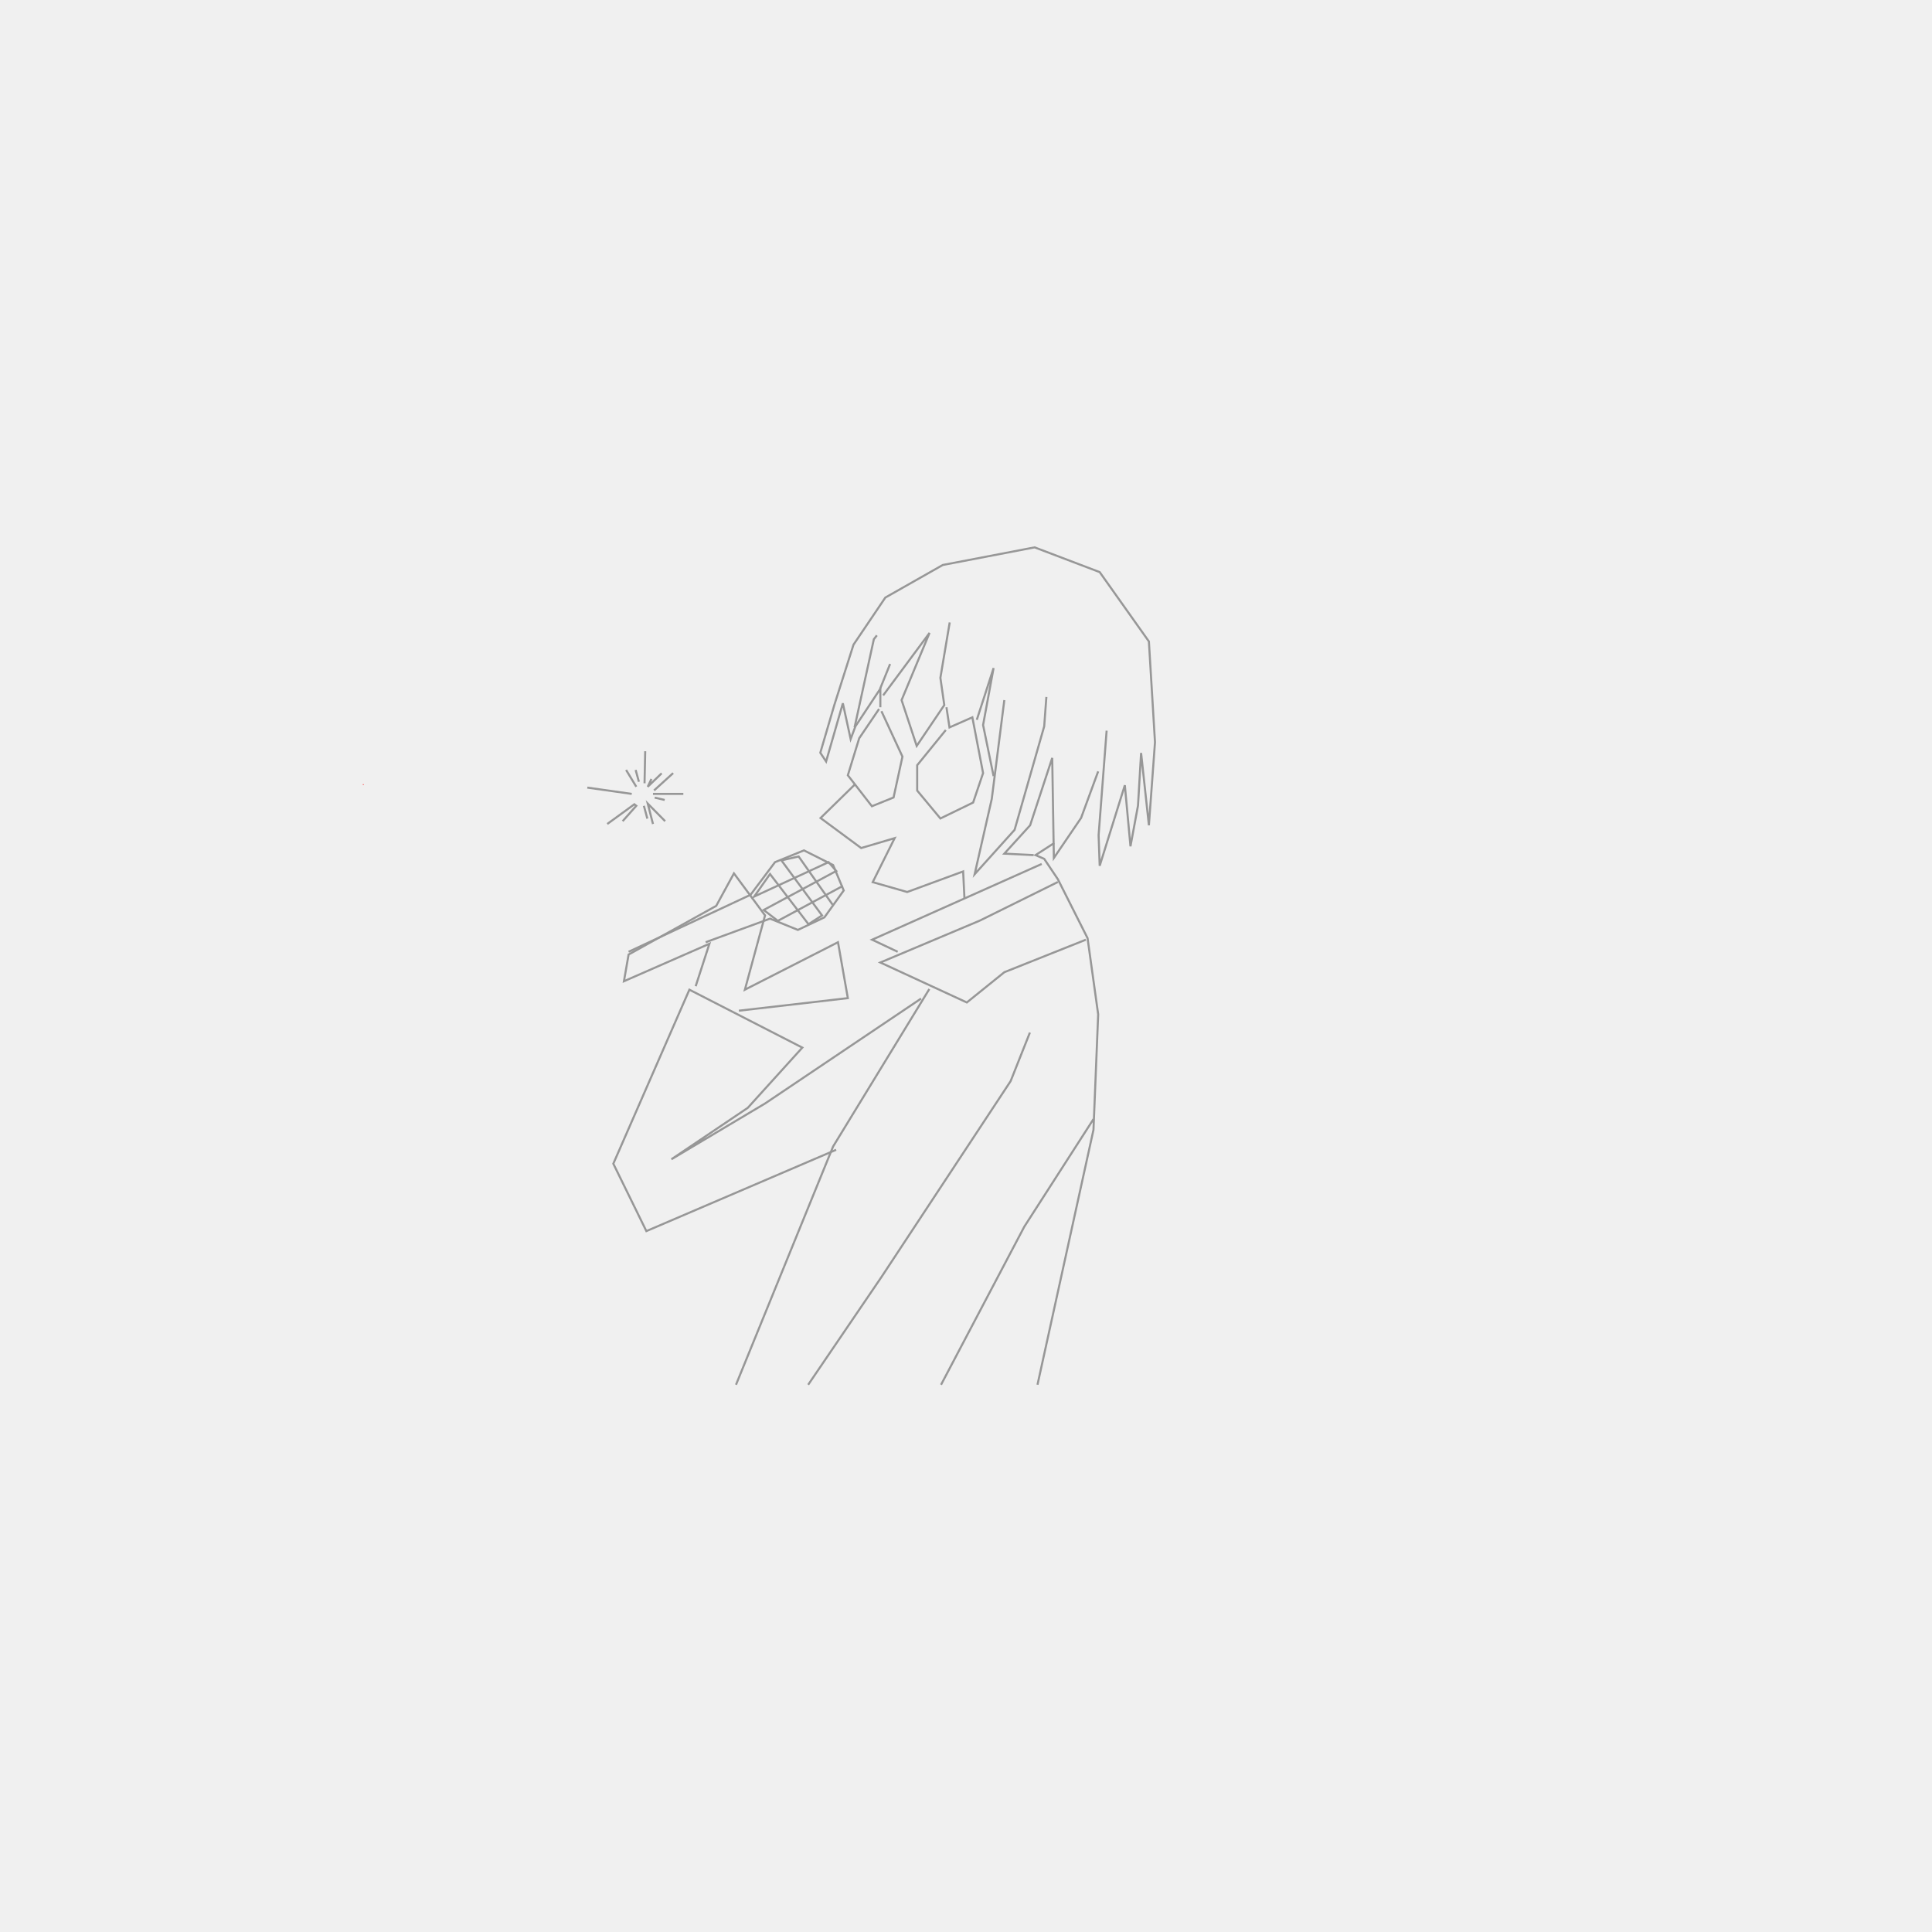
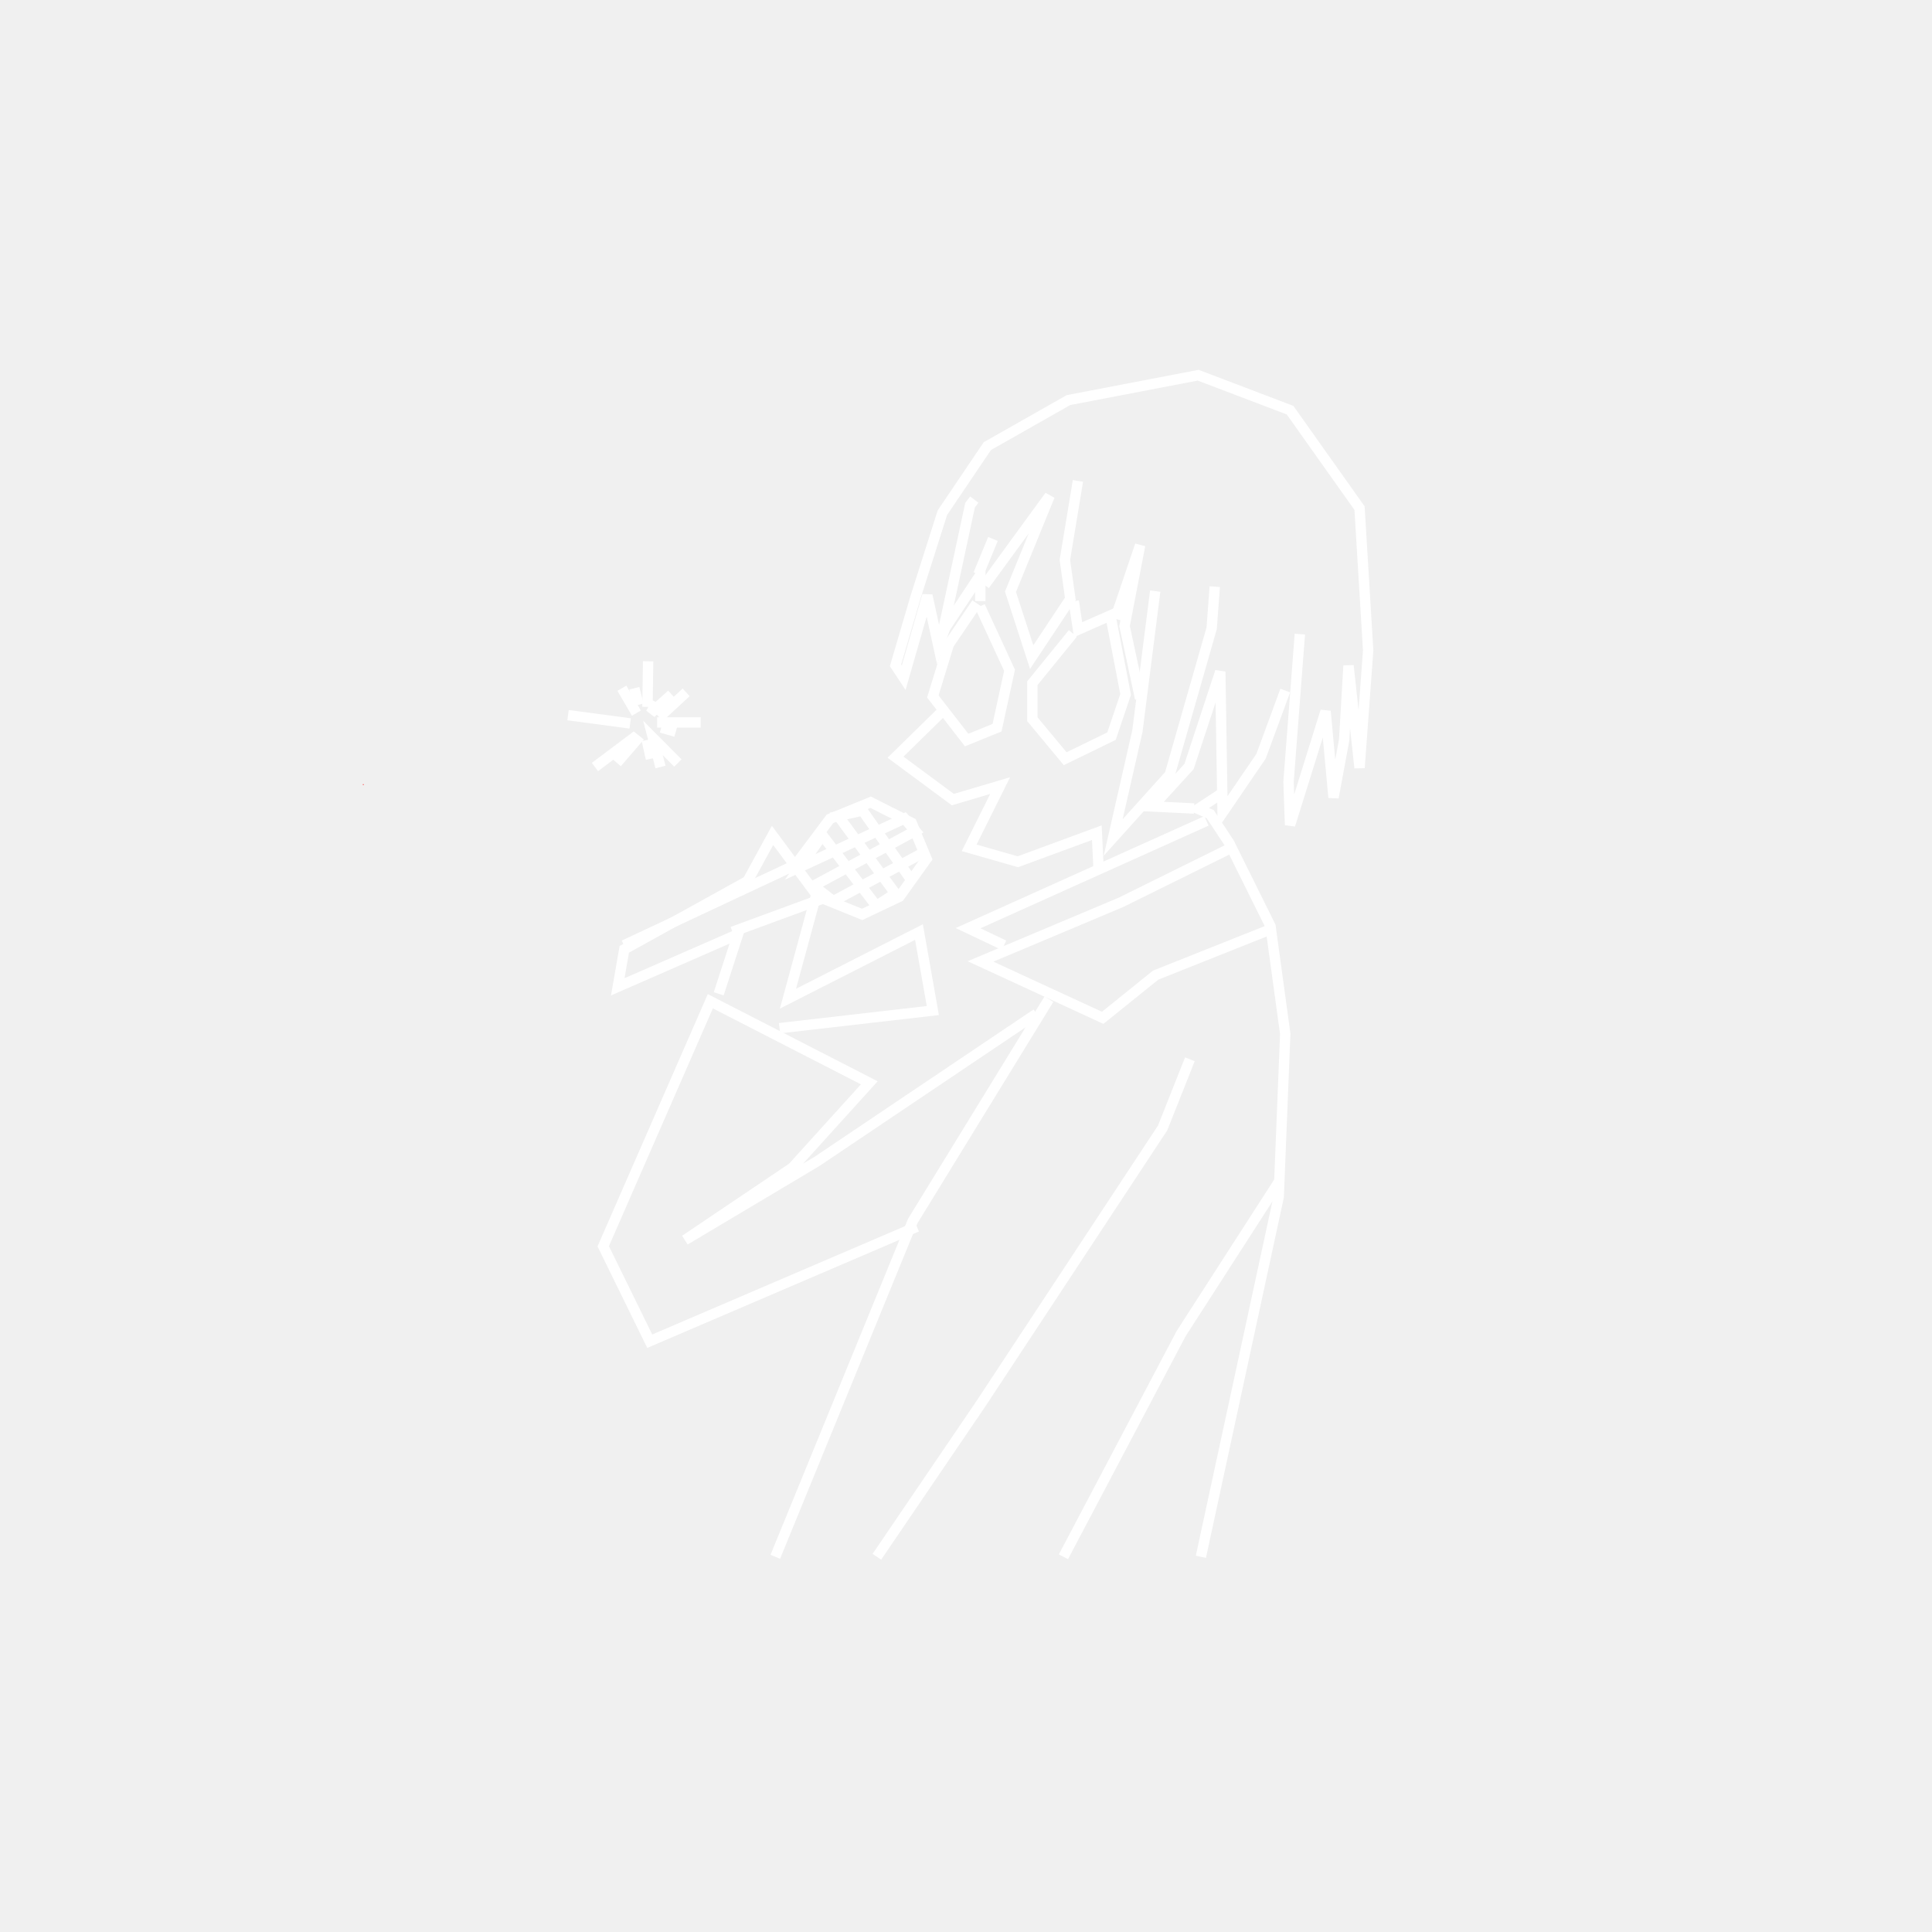
<svg xmlns="http://www.w3.org/2000/svg" width="932" height="932" viewBox="0 0 932 932">
  <g fill="none" fill-rule="evenodd">
    <line x1="175.261" x2="175.261" y1="378.325" y2="378.586" stroke="red" stroke-width=".5" />
-     <g stroke="#979797" transform="translate(283.32 264.05)">
-       <polyline points="217.166 403.949 244.172 280.988 246.442 225.301 241.318 188.509 226.994 160.09 220.407 150.269 216.225 148.451 225.216 142.642" />
-       <polyline points="170.638 403.949 210.815 327.678 244.172 275.815" />
-       <polyline points="213.506 234.063 204.206 257.488 141.919 351.95 106.544 403.949" />
-       <polyline points="240.482 189.268 201.168 204.949 183.08 219.54 141.361 200.263 189.353 180.046 226.994 161.428" />
-       <polyline points="219.204 152.726 137.388 189.268 149.726 195.091" />
-       <polyline points="181.93 169.284 181.302 156.329 154.319 166.254 137.68 161.501 148.262 140.27 132.108 145.045 112.518 130.574 129.337 114.118" />
-       <polyline points="201.168 73.684 195.104 121.38 186.844 157.687 206.124 136.268 220.407 86.326 221.452 72.169" />
-       <polyline points="195.986 110.357 190.922 85.699 195.986 58.221 187.889 83.192" />
-       <polyline points="215.326 148.451 201.168 147.75 213.611 134.074 224.275 101.58 225.06 149.851 238.203 130.522 246.442 108.058" />
-       <polyline points="250.519 88.416 246.651 138.843 247.173 153.612 259.302 114.745 262.021 144.209 265.653 124.566 267.144 99.177 270.908 134.074 273.85 94.006 270.908 45.394 247.173 11.936 215.782 0 171.474 8.501 143.766 24.214 128.415 46.939 119.149 76.087 112.399 99.073 115.19 103.304 123.273 75.223 127.037 92.491 129.337 86.326 141.361 68.181 141.361 77.132" />
-       <polyline points="128.919 86.849 138.225 44.325 139.689 42.444" />
-       <line x1="146.067" x2="141.257" y1="56.26" y2="68.181" />
-       <polyline points="142.721 71.401 165.096 41.259 151.608 73.684 158.899 95.782 172.206 76.087 170.324 62.922 174.82 36.217" />
-       <polyline points="173.251 77.132 174.606 86.124 174.715 86.849 185.746 81.99 190.922 108.894 186.112 123.104 170.324 130.779 159.136 117.33 159.136 105.081 172.938 88.12" />
-       <polyline points="141.884 79.029 152.026 100.954 147.737 120.648 137.293 124.88 125.678 109.939 131.167 92.073 140.734 77.968" />
-       <polyline points="164.991 213.062 118.568 289.02 71.726 403.949" />
-       <polyline points="120.032 290.608 28.487 329.835 12.547 297.317 49.246 213.375 103.721 241.321 77.41 270.37 40.568 295.184 85.737 268.281 161.018 217.659" />
-       <polyline points="73.124 223.51 125.678 217.45 120.928 190.484 76.015 213.375 85.737 177.549 70.733 157.269 62.183 172.941 19.918 196.416 17.67 209.301 58.903 191.225 52.279 211.695" />
-       <polyline points="19.918 195.091 78.732 167.613 90.547 151.863 104.499 146.179 118.568 153.247 123.691 165.523 114.386 178.479 101.588 184.54 88.142 179.106 57.093 190.484" />
-       <polyline points="31.681 133.447 29.145 123.594 37.536 132.089" />
-       <line x1="37.327" x2="32.504" y1="121.85" y2="120.728" />
-       <line x1="31.681" x2="46.319" y1="118.924" y2="118.924" />
-       <line x1="32.204" x2="41.405" y1="117.253" y2="108.894" />
-       <polyline points="35.863 108.999 29.145 115.477 30.935 111.721" />
-       <line x1="27.608" x2="27.927" y1="113.805" y2="98.342" />
-       <line x1="27.289" x2="28.962" y1="124.671" y2="130.86" />
-       <polyline points="17.043 132.089 23.63 124.671 22.689 123.939 9.619 133.447" />
-       <line x1="24.885" x2="23.316" y1="113.073" y2="107.373" />
-       <line x1="23.63" x2="18.703" y1="115.477" y2="107.373" />
-       <line x1="21.434" y1="118.924" y2="115.894" />
-       <polyline points="118.359 172.419 101.943 149.119 93.631 151 113.236 177.549 106.701 181.792 88.142 157.582 80.509 168.449 116.372 151.863 120.089 156.12 85.096 174.926 91.906 180.171 123.273 163.329" />
+     <g fill-rule="nonzero" stroke="#FFF" stroke-width="5" transform="translate(274 181)">
+       <polyline points="305.308 570 342.845 396.363 346 317.726 338.879 265.77 318.969 225.639 309.813 211.77 304 209.204 316.498 201" />
+       <polyline points="239 570 295.824 462.261 343 389" />
+       <polyline points="300 330 286.871 363.093 198.939 496.54 149 570" />
+       <polyline points="339 267.284 283.473 289.412 257.924 310 199 282.799 266.785 254.271 319.949 228" />
+       <polyline points="308 215 193 266.753 210.342 275" />
+       <polyline points="256 239 255.114 220.682 217.017 234.716 193.525 227.994 208.466 197.977 185.658 204.727 158 184.267 181.746 161" />
+       <polyline points="283.281 104.144 274.695 171.629 263 223 290.297 192.695 310.52 122.031 312 102" />
+       <polyline points="276 156 268.494 121.002 276 82 264 117.443" />
+       <polyline points="302.013 209.029 282 208.04 299.589 188.775 314.665 143 315.774 211 334.354 183.771 346 152.126" />
+       <polyline points="353.053 124.901 347.59 196.137 348.328 217 365.456 162.095 369.295 203.716 374.424 175.968 376.53 140.103 381.846 189.4 386 132.797 381.846 64.126 348.328 16.861 303.997 0 241.425 12.009 202.297 34.206 180.618 66.308 167.532 107.484 158 139.955 161.941 145.933 173.356 106.264 178.672 130.657 181.92 121.949 198.901 96.315 198.901 108.96" />
+       <polyline points="181 123 193.961 62.668 196 60" />
+       <line x1="205" x2="198" y1="79" y2="96" />
+       <polyline points="201 101.208 232.368 58.194 213.459 104.466 223.681 136 242.336 107.895 239.697 89.109 246 51" />
+       <polyline points="243.984 109 245.901 121.739 246.056 122.765 261.673 115.883 269 153.997 262.191 174.127 239.839 185 224 165.947 224 148.594 243.539 124.566" />
+       <polyline points="198.758 111.493 213 142.339 206.976 170.047 192.311 176 176 154.98 183.708 129.844 197.143 110" />
+       <polyline points="232 301 166.296 408.041 100 570" />
+       <polyline points="168.304 410.76 39.438 466 17 420.208 68.661 302 145.344 341.353 108.307 382.26 56.445 417.204 120.028 379.319 226 308.032" />
+       <polyline points="102.041 315 176 306.492 169.315 268.633 106.109 300.771 119.791 250.472 98.676 222 86.643 244.003 27.164 276.961 24 295.05 82.027 269.674 72.705 298.412" />
+       <polyline points="27 275 109.746 236.236 126.368 214.018 145.998 206 165.792 215.97 173 233.288 159.908 251.565 141.903 260.116 122.985 252.449 79.302 268.501" />
+       <polyline points="44.626 189 41 175 53 187.07" />
+       <line x1="52" x2="45" y1="172" y2="170" />
+       <line x1="43" x2="64" y1="167.5" y2="167.5" />
+       <line x1="44" x2="57" y1="165" y2="153" />
+       <polyline points="50 154 40 163 42.665 157.782" />
+       <line x1="38.341" x2="38.659" y1="160" y2="138" />
+       <line x1="38" x2="40" y1="176" y2="185" />
+       <polyline points="23.597 187 33 176.077 31.657 175 13 189" />
+       <line x1="34" x2="32" y1="159" y2="151" />
+       <line x1="33" x2="26" y1="163" y2="151" />
+       <line x1="30" y1="168" y2="164" />
+       <polyline points="165.105 242.803 142.073 210 130.411 212.648 157.917 250.026 148.748 256 122.709 221.915 112 237.213 162.318 213.863 167.532 219.856 118.435 246.334 127.99 253.718 172 230.006" />
    </g>
  </g>
</svg>
